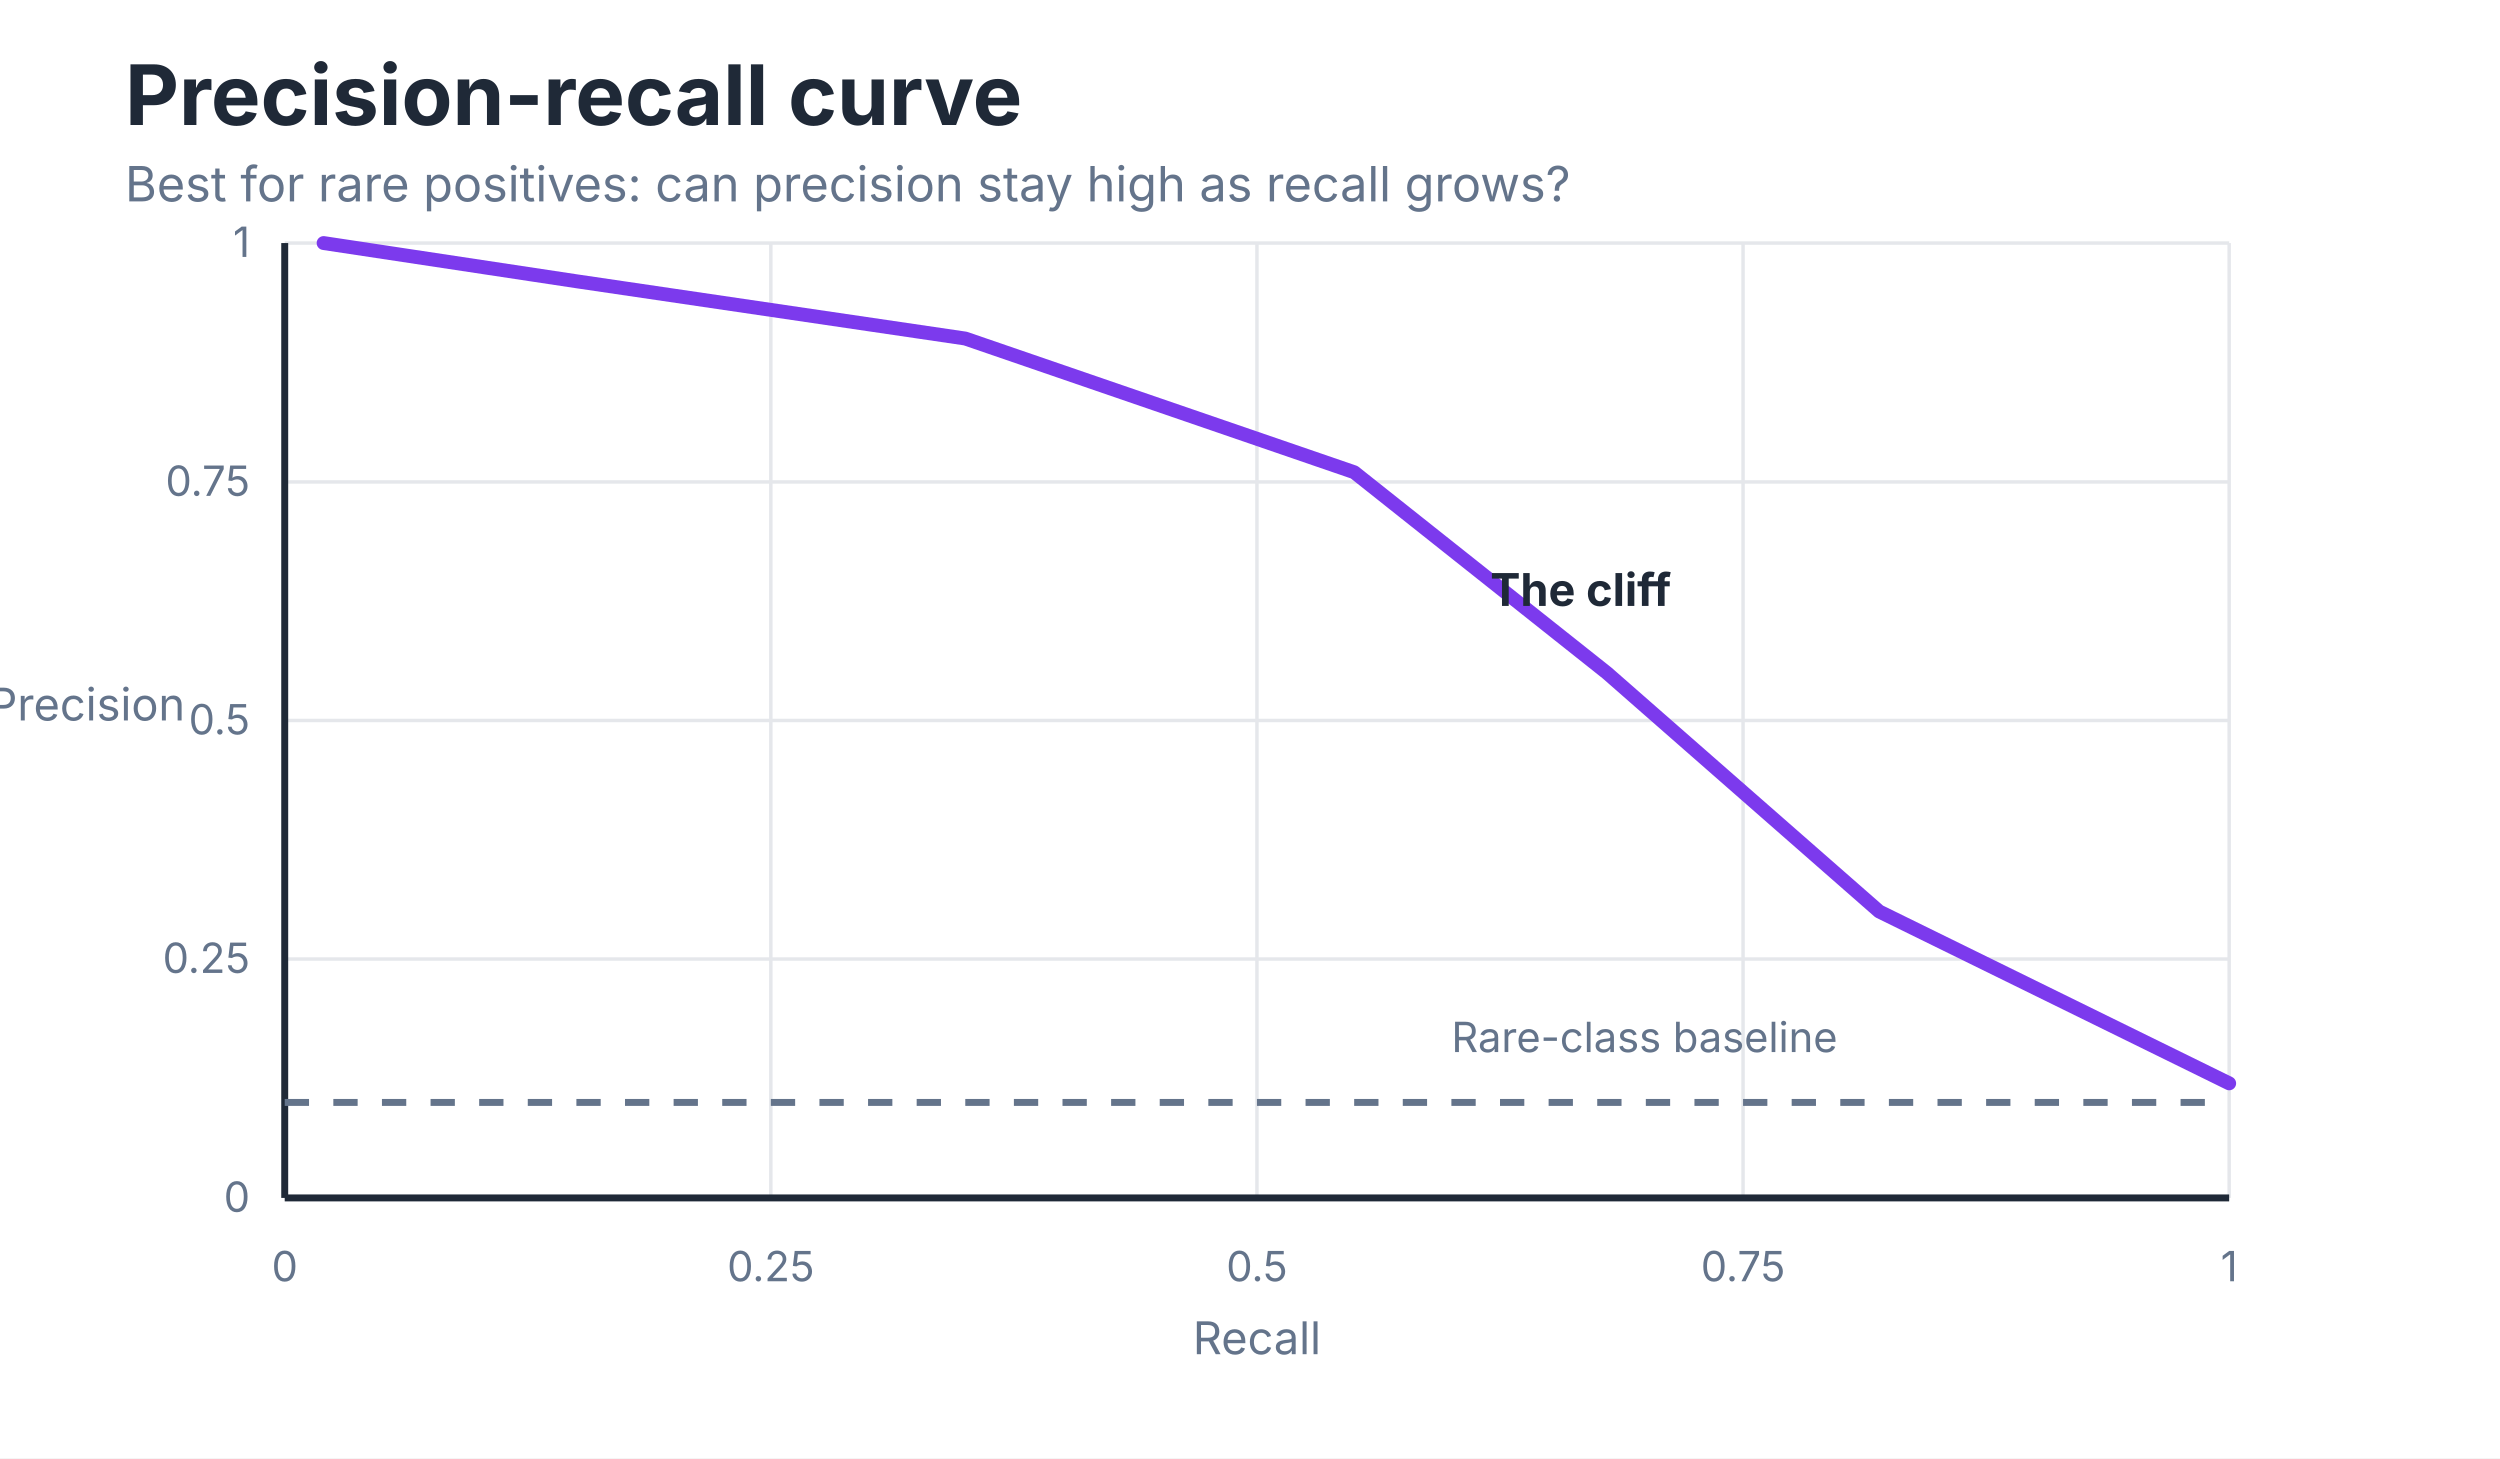
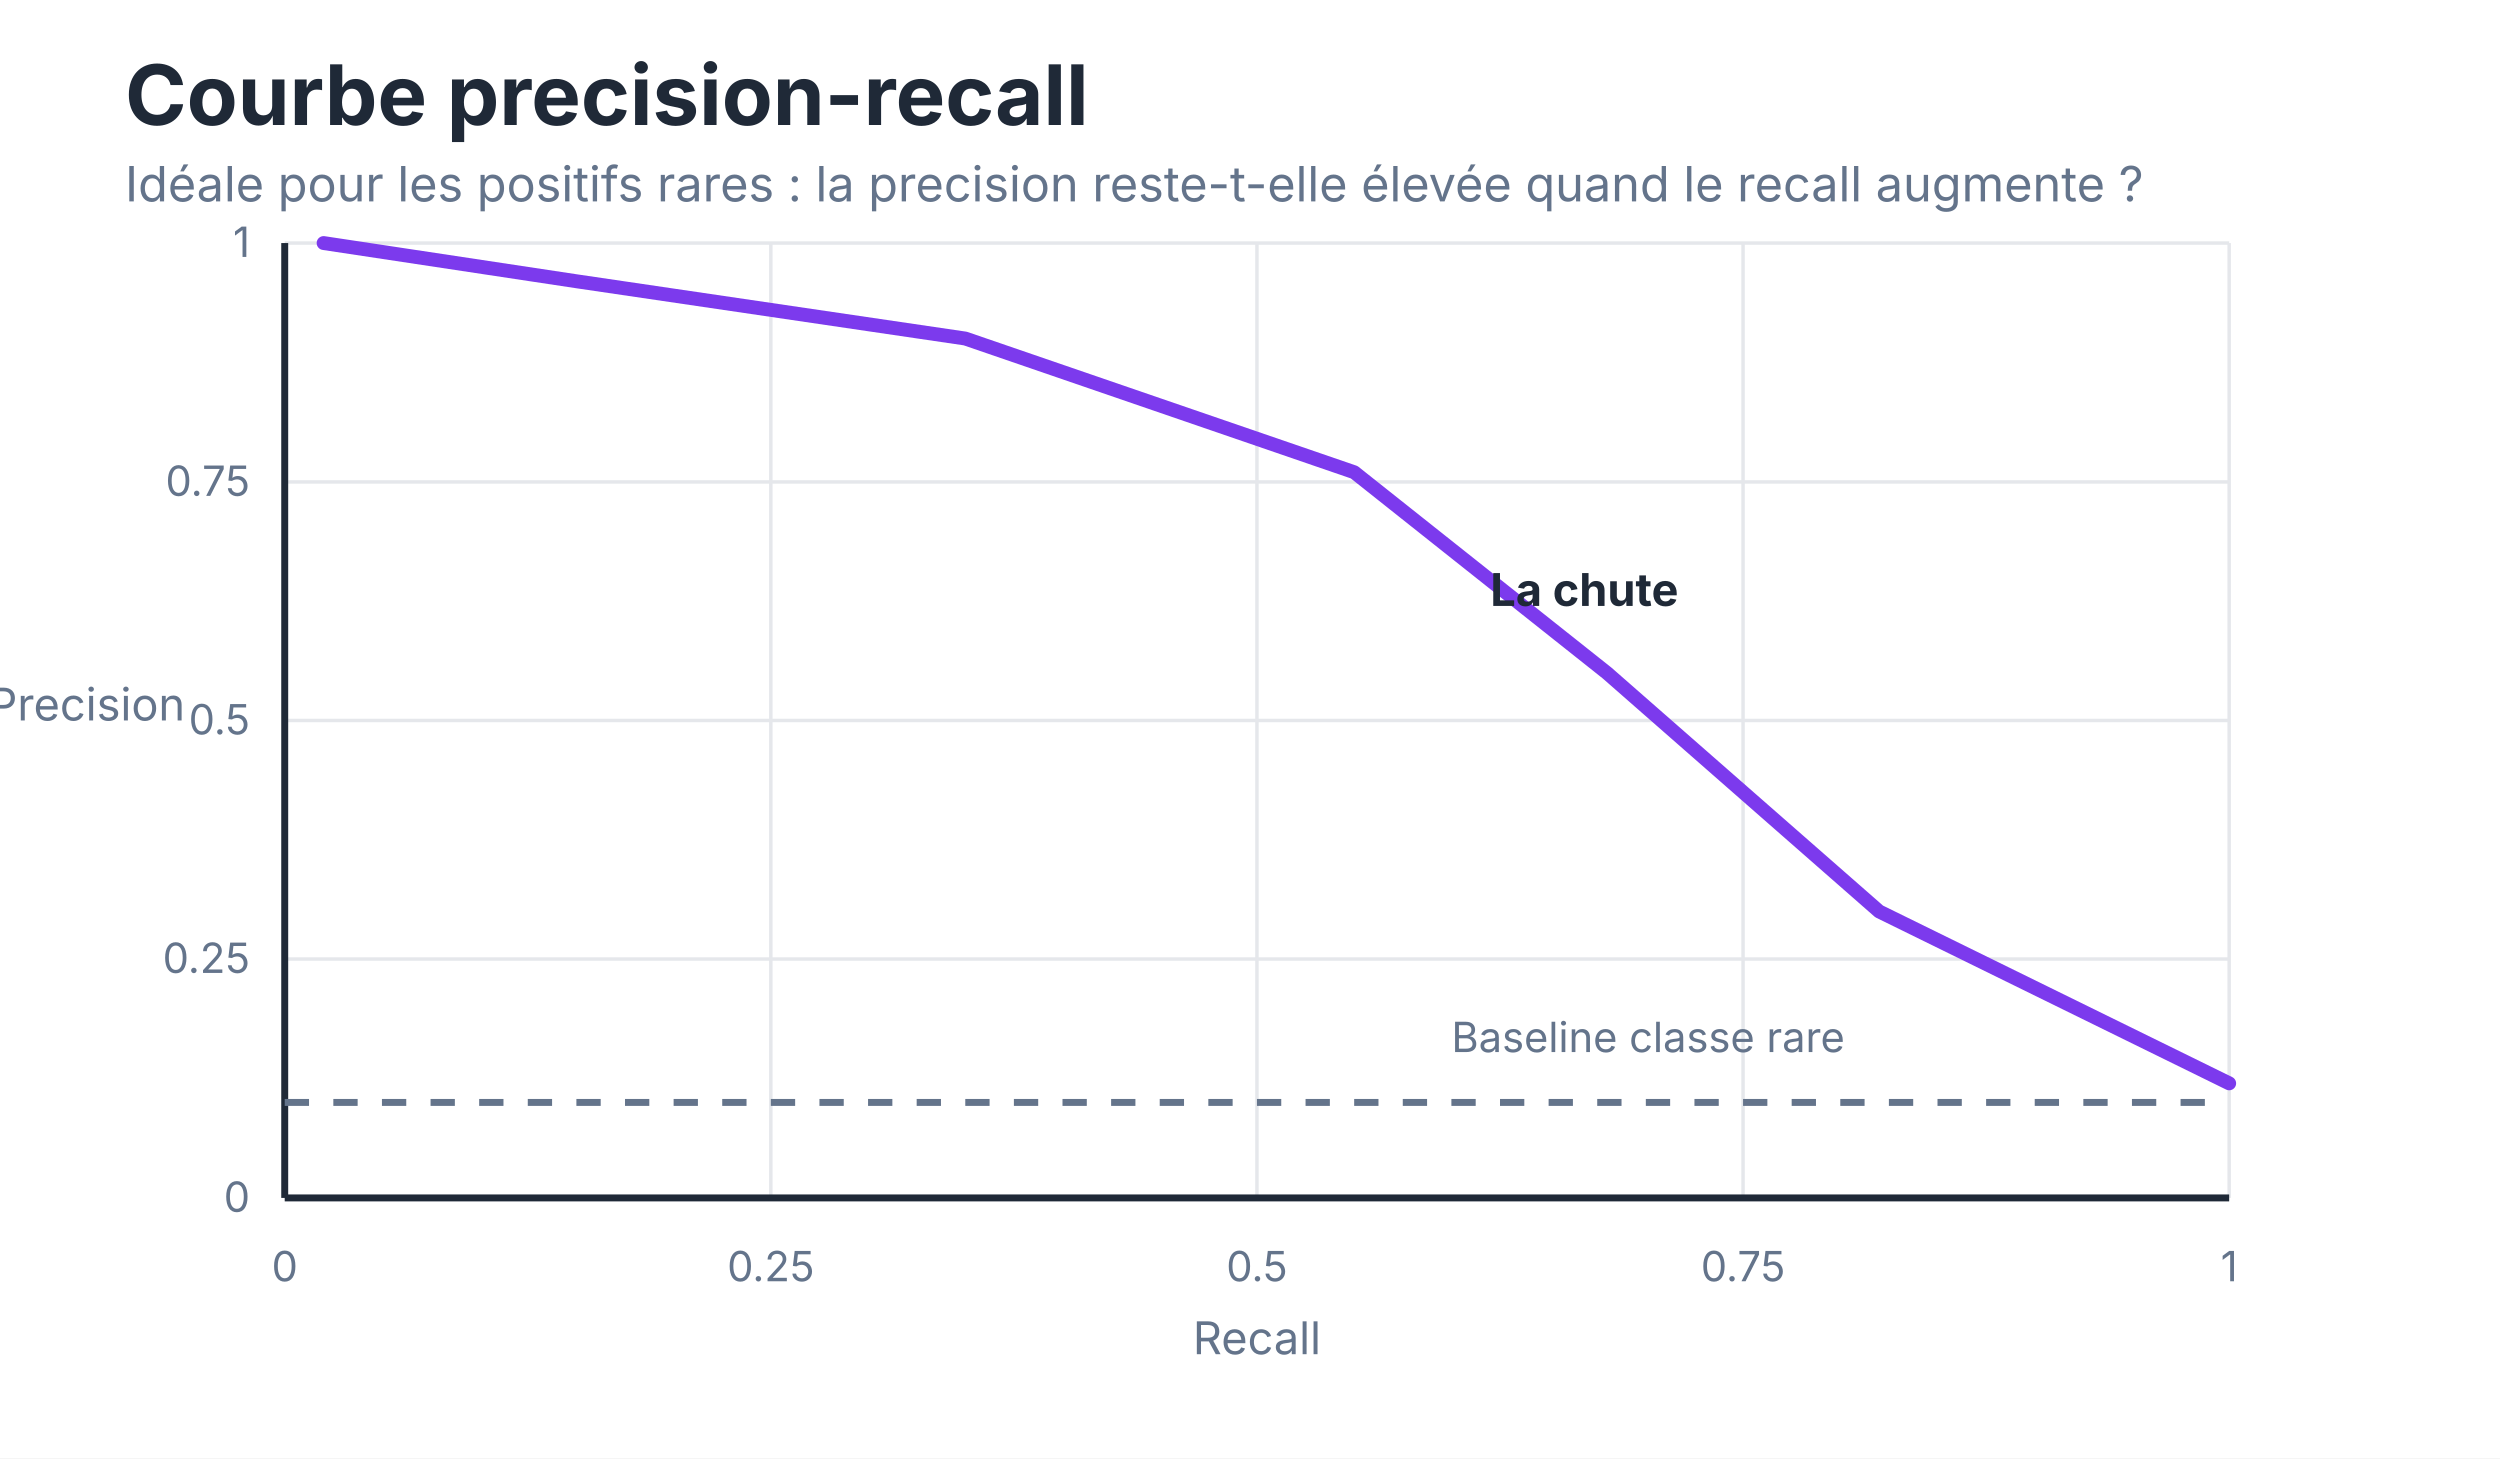
<svg xmlns="http://www.w3.org/2000/svg" width="720" height="420" viewBox="0 0 720 420" role="img">
  <style>
text { font-family: -apple-system, BlinkMacSystemFont, "Segoe UI", sans-serif; fill: #1f2937; }
.title { font-size: 24px; font-weight: 700; }
.subtitle { font-size: 14px; fill: #64748b; }
.label { font-size: 13px; fill: #64748b; }
.small { font-size: 12px; fill: #64748b; }
.node { font-size: 13px; font-weight: 650; }
</style>
  <rect x="0" y="0" width="720" height="420" fill="#ffffff" />
-   <text x="36.0" y="36.0" class="title" text-anchor="start">Precision-recall curve</text>
-   <text x="36.0" y="58.0" class="subtitle" text-anchor="start">Best for rare positives: can precision stay high as recall grows?</text>
+   <text x="36.0" y="36.0" class="title" text-anchor="start">Courbe precision-recall</text>
+   <text x="36.0" y="58.0" class="subtitle" text-anchor="start">Idéale pour les positifs rares : la precision reste-t-elle élevée quand le recall augmente ?</text>
  <line x1="82.0" y1="345.0" x2="642.0" y2="345.0" stroke="#e5e7eb" stroke-width="1" />
  <line x1="82.0" y1="70.0" x2="82.0" y2="345.0" stroke="#e5e7eb" stroke-width="1" />
  <text x="72.0" y="349.0" class="small" text-anchor="end">0</text>
  <text x="82.0" y="369.0" class="small" text-anchor="middle">0</text>
  <line x1="82.0" y1="276.2" x2="642.0" y2="276.2" stroke="#e5e7eb" stroke-width="1" />
  <line x1="222.0" y1="70.0" x2="222.0" y2="345.0" stroke="#e5e7eb" stroke-width="1" />
  <text x="72.0" y="280.2" class="small" text-anchor="end">0.25</text>
  <text x="222.0" y="369.0" class="small" text-anchor="middle">0.25</text>
  <line x1="82.0" y1="207.5" x2="642.0" y2="207.5" stroke="#e5e7eb" stroke-width="1" />
  <line x1="362.0" y1="70.0" x2="362.0" y2="345.0" stroke="#e5e7eb" stroke-width="1" />
  <text x="72.0" y="211.5" class="small" text-anchor="end">0.5</text>
  <text x="362.0" y="369.0" class="small" text-anchor="middle">0.5</text>
  <line x1="82.0" y1="138.8" x2="642.0" y2="138.8" stroke="#e5e7eb" stroke-width="1" />
  <line x1="502.0" y1="70.0" x2="502.0" y2="345.0" stroke="#e5e7eb" stroke-width="1" />
  <text x="72.0" y="142.8" class="small" text-anchor="end">0.75</text>
  <text x="502.0" y="369.0" class="small" text-anchor="middle">0.75</text>
  <line x1="82.0" y1="70.0" x2="642.0" y2="70.0" stroke="#e5e7eb" stroke-width="1" />
  <line x1="642.0" y1="70.0" x2="642.0" y2="345.0" stroke="#e5e7eb" stroke-width="1" />
  <text x="72.0" y="74.0" class="small" text-anchor="end">1</text>
  <text x="642.0" y="369.0" class="small" text-anchor="middle">1</text>
  <line x1="82.0" y1="345.0" x2="642.0" y2="345.0" stroke="#1f2937" stroke-width="2" />
  <line x1="82.0" y1="70.0" x2="82.0" y2="345.0" stroke="#1f2937" stroke-width="2" />
  <line x1="82.0" y1="317.5" x2="642.0" y2="317.5" stroke="#64748b" stroke-width="2" stroke-dasharray="7 7" />
  <polyline points="93.2,70.0 166.0,81.0 278.0,97.5 390.0,136.0 462.8,193.8 541.2,262.5 642.0,312.0" fill="none" stroke="#7c3aed" stroke-width="4" stroke-linecap="round" stroke-linejoin="round" />
-   <text x="418.0" y="303.0" class="small" text-anchor="start">Rare-class baseline</text>
-   <text x="429.2" y="174.5" class="node" text-anchor="start">The cliff</text>
+   <text x="418.0" y="303.0" class="small" text-anchor="start">Baseline classe rare</text>
+   <text x="429.2" y="174.5" class="node" text-anchor="start">La chute</text>
  <text x="362.0" y="390.0" class="label" text-anchor="middle">Recall</text>
  <text x="25.0" y="207.5" class="label" text-anchor="middle">Precision</text>
</svg>
